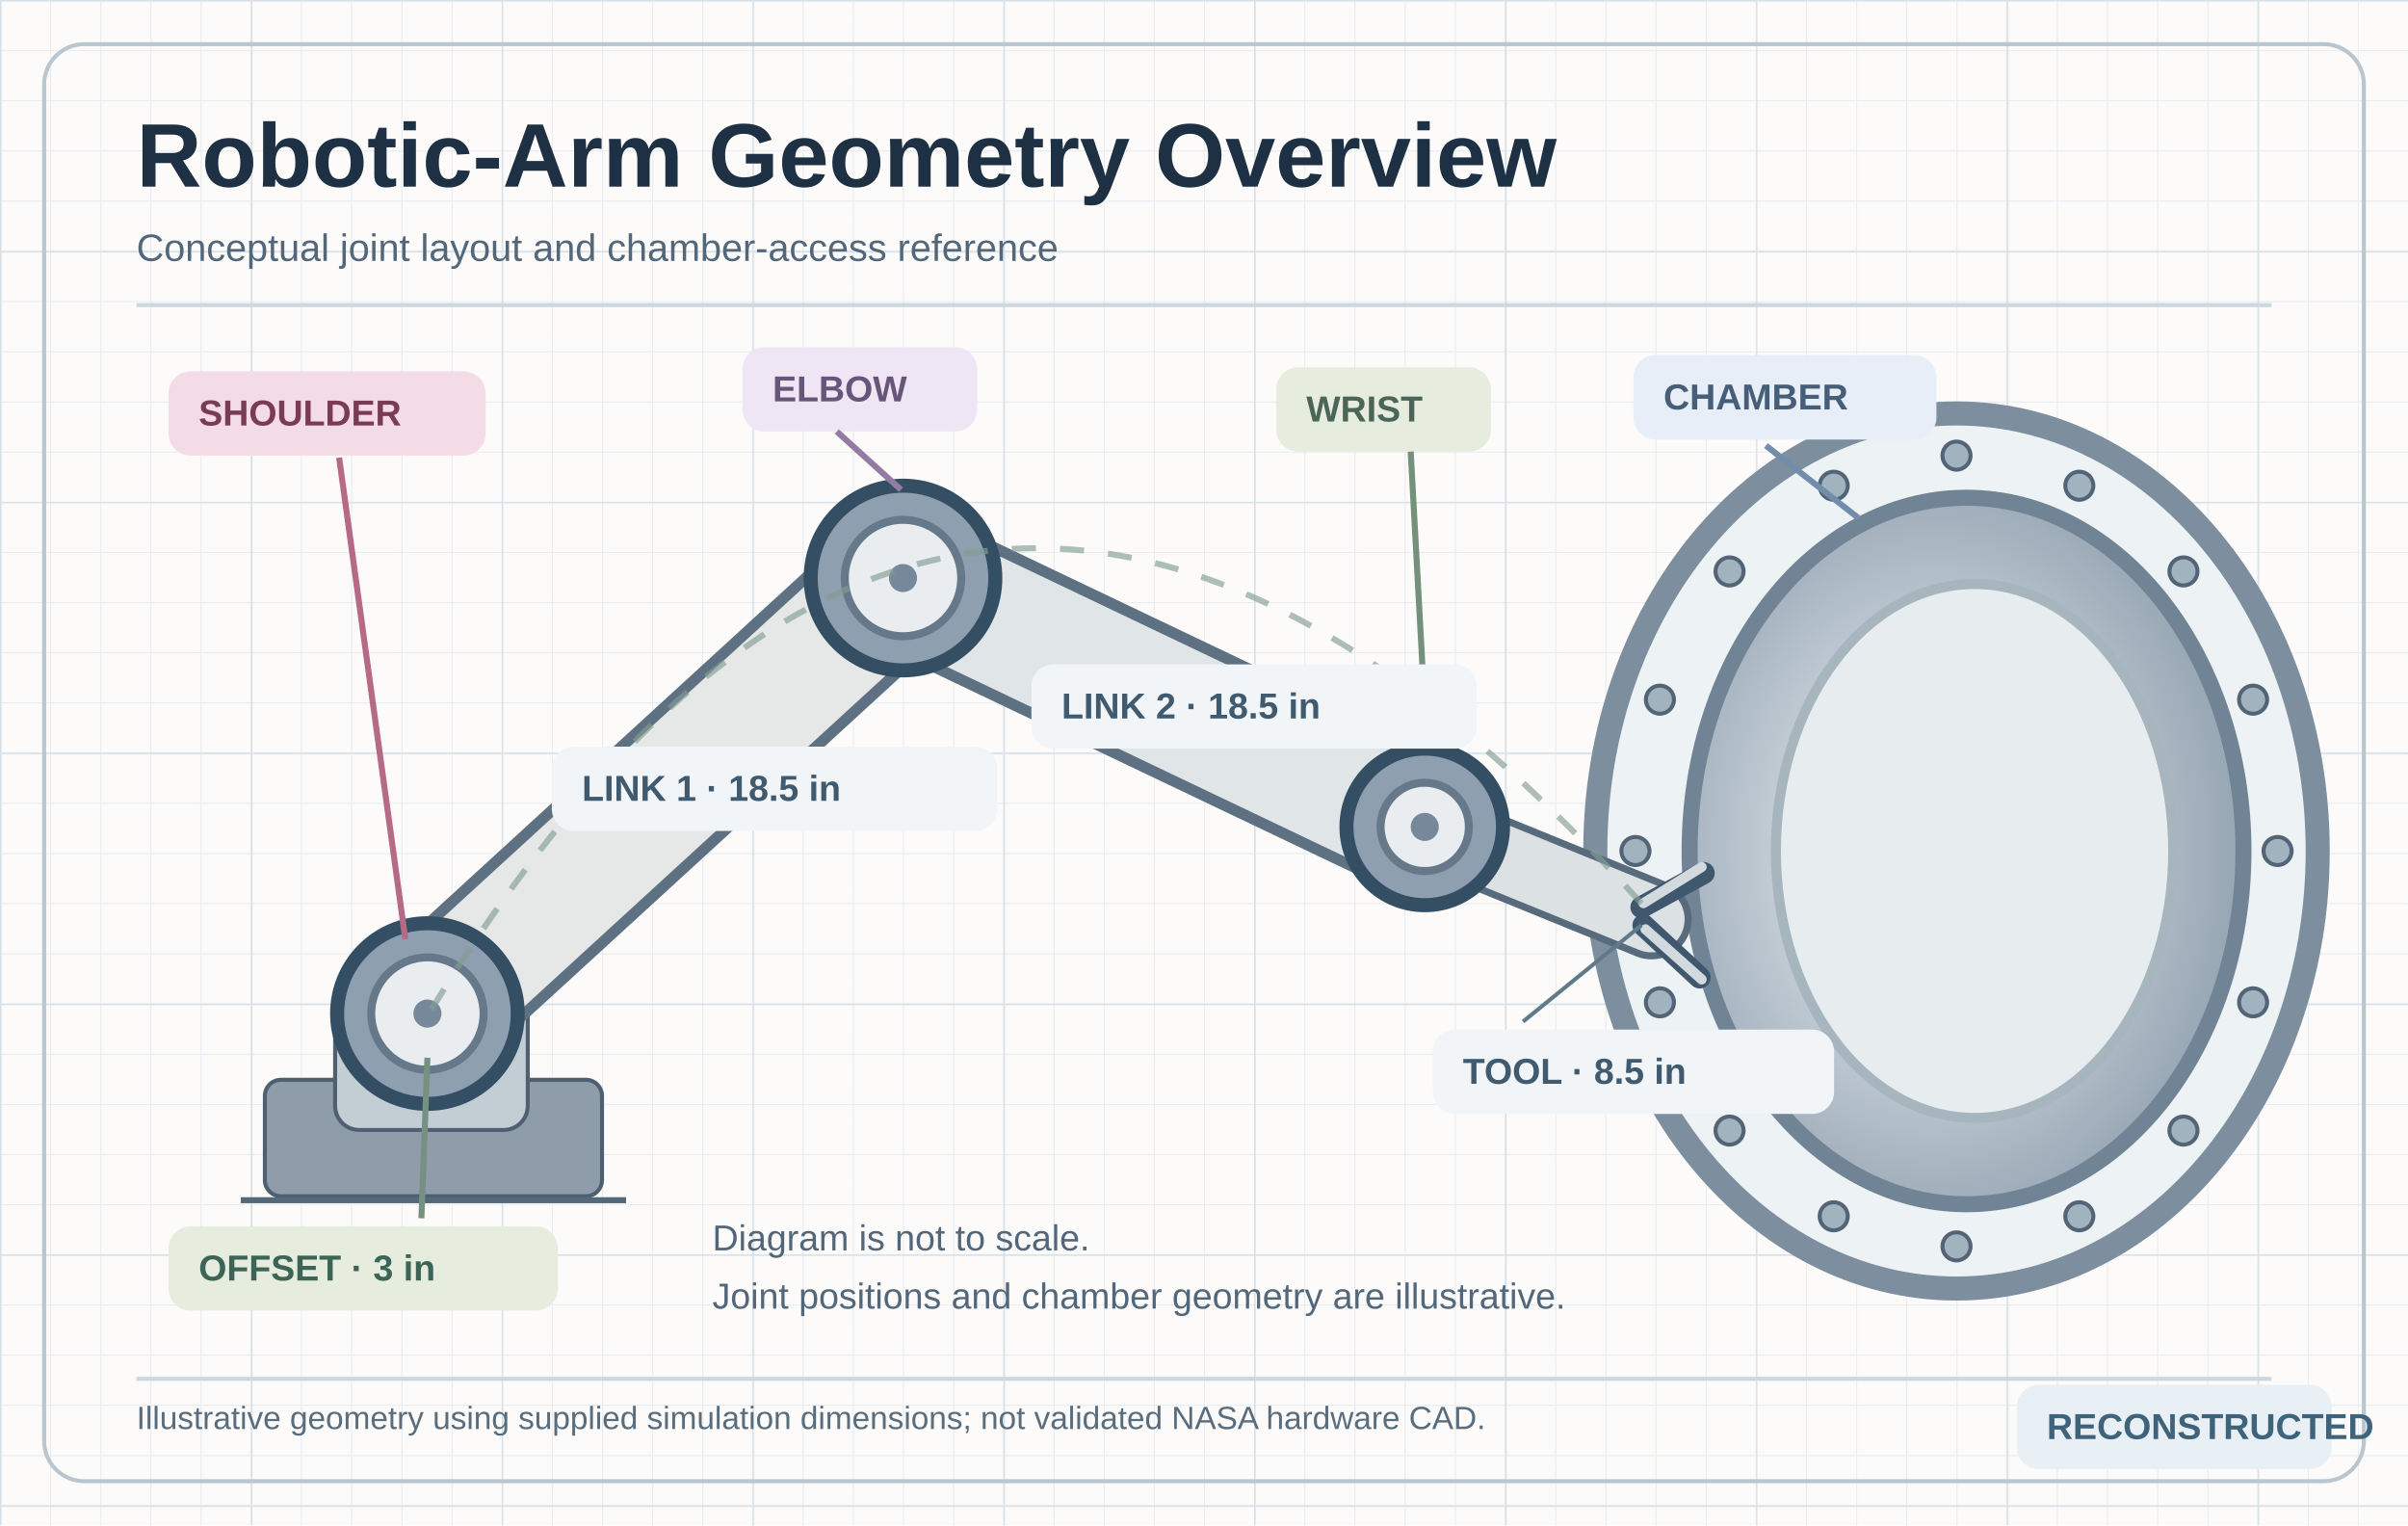
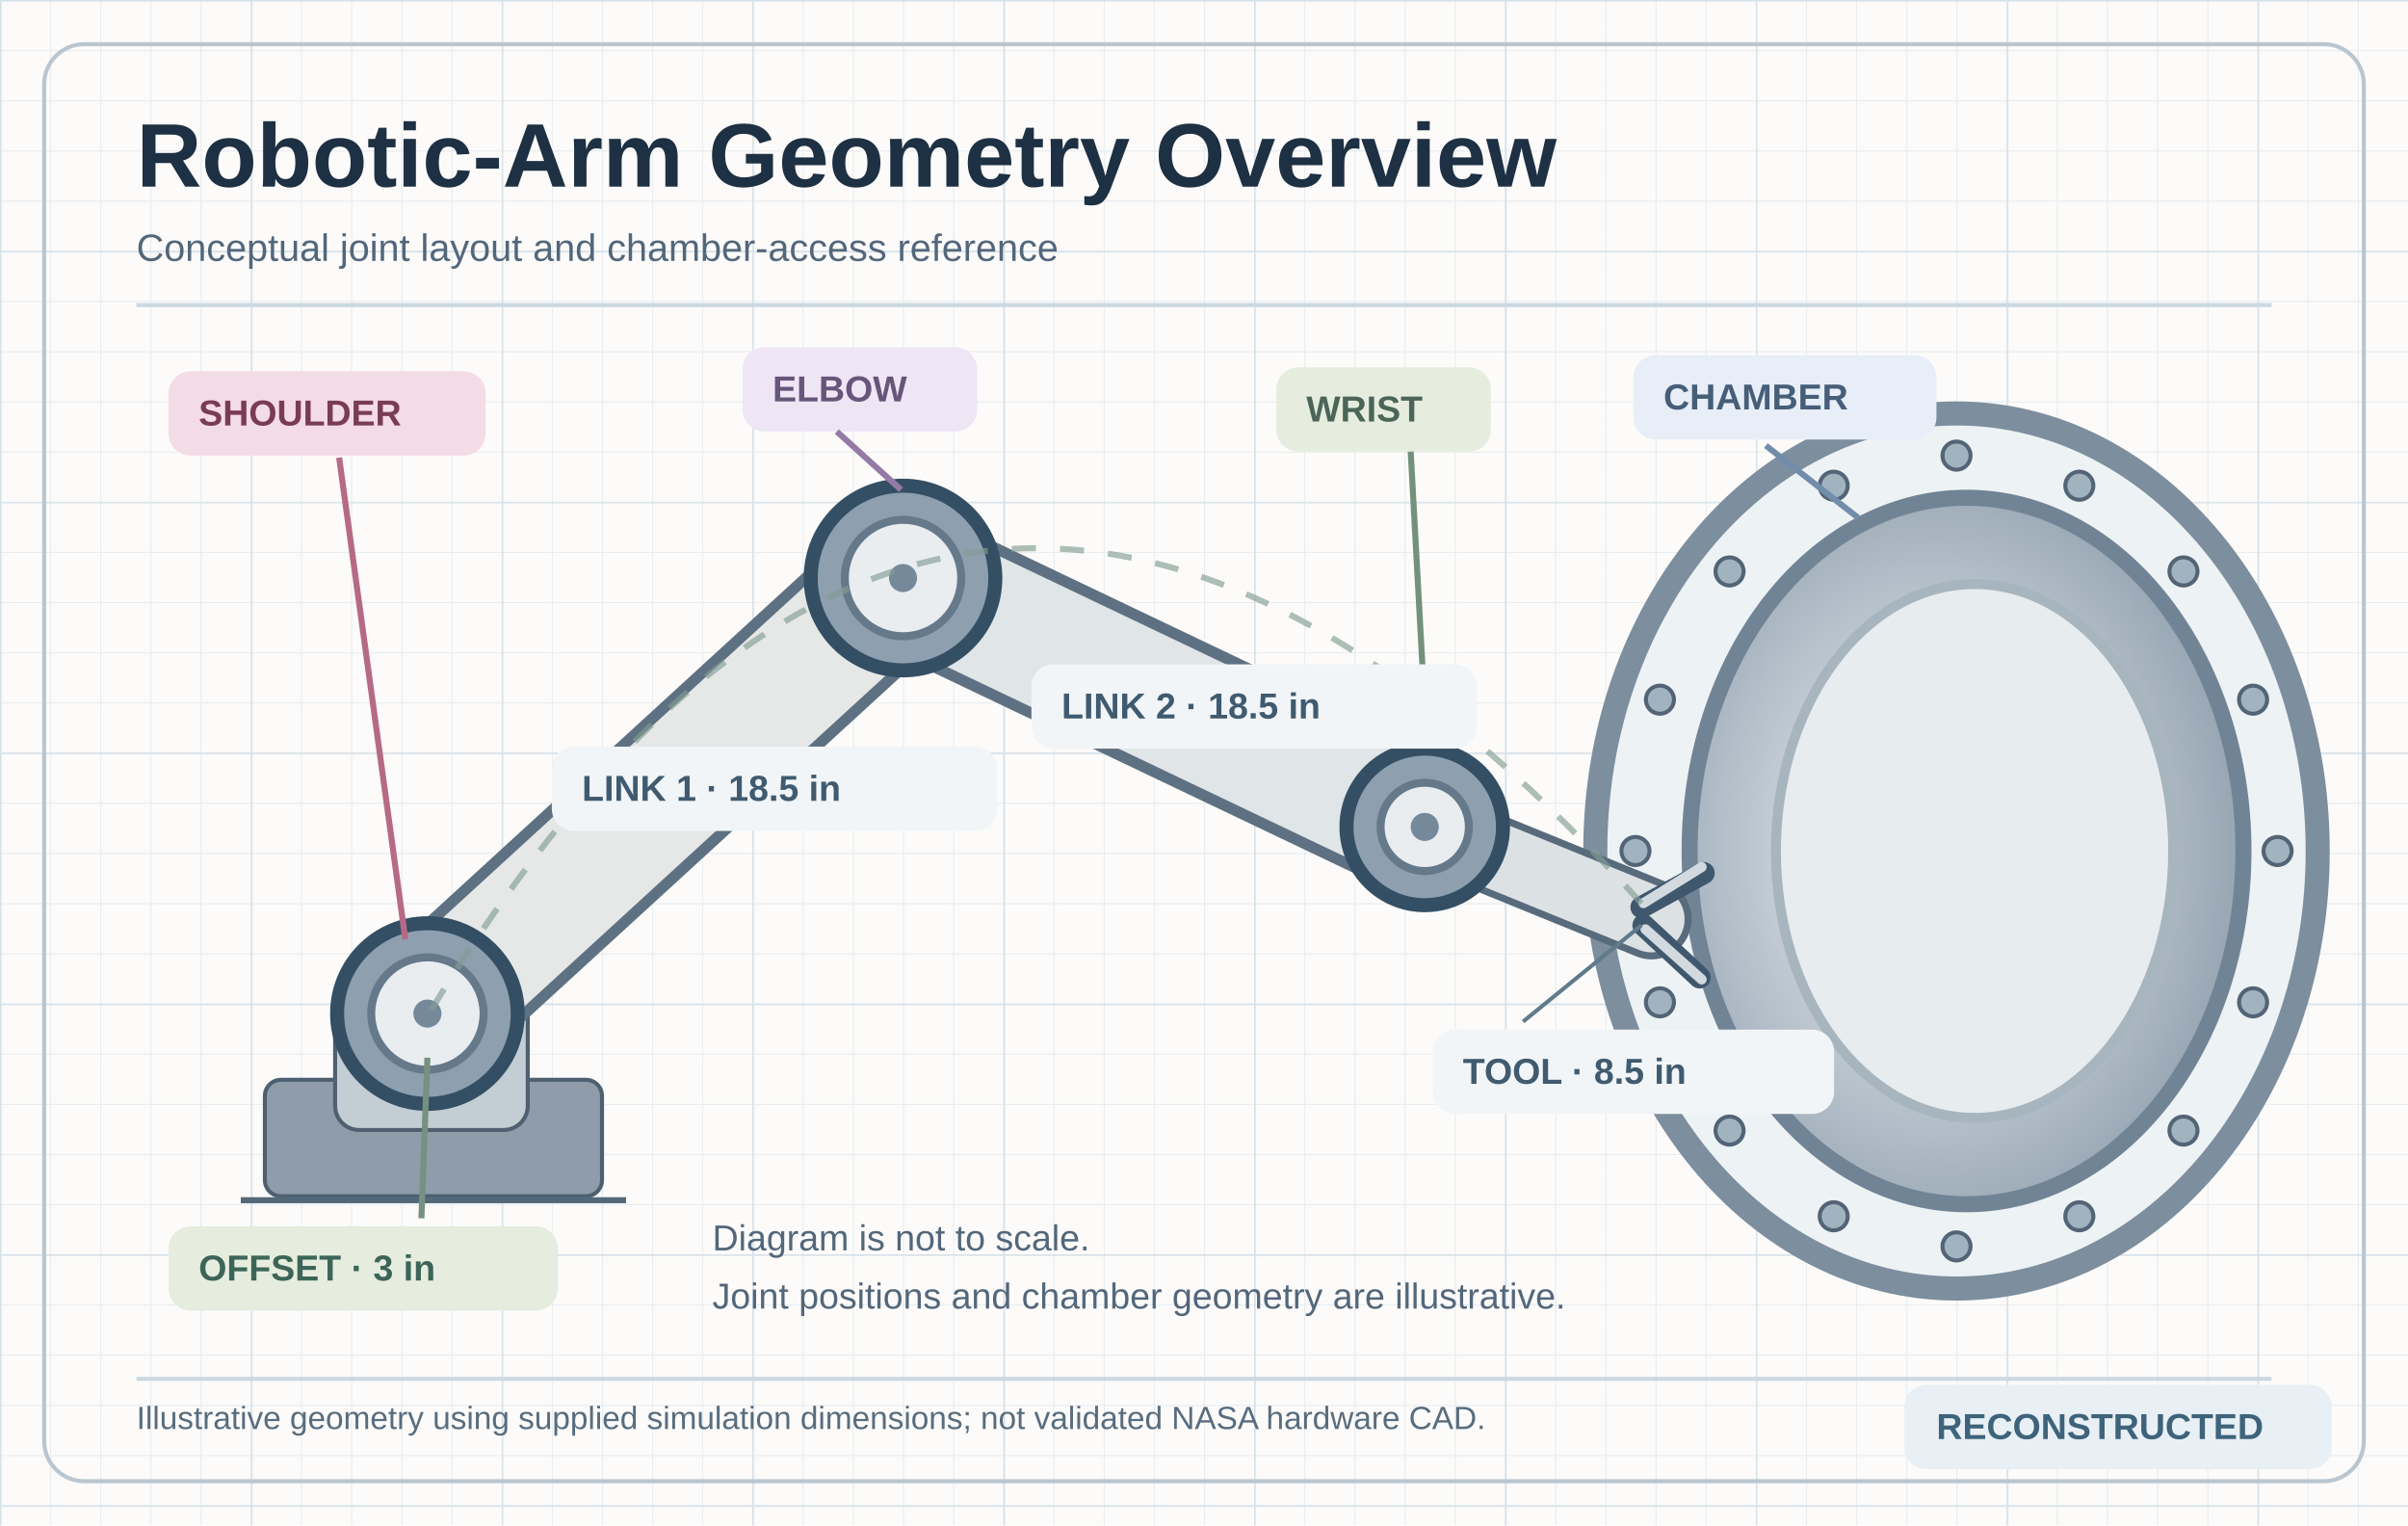
<svg xmlns="http://www.w3.org/2000/svg" width="1200" height="760" viewBox="0 0 1200 760" role="img" aria-labelledby="t-geometry d-geometry">
  <defs>
    <pattern id="grid-geometry" width="25" height="25" patternUnits="userSpaceOnUse">
      <path d="M25 0H0V25" fill="none" stroke="#e7edf1" stroke-width="1" />
    </pattern>
    <pattern id="major-geometry" width="125" height="125" patternUnits="userSpaceOnUse">
      <path d="M125 0H0V125" fill="none" stroke="#d6e1e8" stroke-width="1.5" />
    </pattern>
    <linearGradient id="panel-geometry" x1="0" x2="1" y1="0" y2="1">
      <stop offset="0" stop-color="#fffdfc" />
      <stop offset="1" stop-color="#f4f8fa" />
    </linearGradient>
  </defs>
  <rect width="1200" height="760" fill="#fcfbfa" />
  <rect width="1200" height="760" fill="url(#grid-geometry)" />
  <rect width="1200" height="760" fill="url(#major-geometry)" />
  <rect x="22" y="22" width="1156" height="716" rx="20" fill="none" stroke="#b9c6cf" stroke-width="2" />
  <text x="68" y="93" font-family="Arial,Helvetica,sans-serif" font-size="45" fill="#1e3043" font-weight="700" text-anchor="start">Robotic-Arm Geometry Overview</text>
  <text x="68" y="130" font-family="Arial,Helvetica,sans-serif" font-size="19" fill="#53677b" font-weight="400" text-anchor="start">Conceptual joint layout and chamber-access reference</text>
  <line x1="68" y1="152" x2="1132" y2="152" stroke="#cbd8e1" stroke-width="2" />
  <defs>
    <radialGradient id="chamber" cx="44%" cy="50%" r="65%">
      <stop offset="0%" stop-color="#f0f5f8" />
      <stop offset="95%" stop-color="#8d9dac" />
    </radialGradient>
  </defs>
  <ellipse cx="975" cy="424" rx="180" ry="218" fill="#edf2f4" stroke="#7d8e9e" stroke-width="12" />
  <ellipse cx="980" cy="424" rx="138" ry="176" fill="url(#chamber)" stroke="#718495" stroke-width="8" />
  <ellipse cx="984" cy="424" rx="99" ry="133" fill="#e7ecee" stroke="#a7b5bf" stroke-width="5" />
  <circle cx="1135.0" cy="424.0" r="7" fill="#a2b3c0" stroke="#536476" stroke-width="2" />
  <circle cx="1122.8" cy="499.4" r="7" fill="#a2b3c0" stroke="#536476" stroke-width="2" />
  <circle cx="1088.1" cy="563.3" r="7" fill="#a2b3c0" stroke="#536476" stroke-width="2" />
  <circle cx="1036.2" cy="606.0" r="7" fill="#a2b3c0" stroke="#536476" stroke-width="2" />
  <circle cx="975.0" cy="621.0" r="7" fill="#a2b3c0" stroke="#536476" stroke-width="2" />
  <circle cx="913.8" cy="606.0" r="7" fill="#a2b3c0" stroke="#536476" stroke-width="2" />
  <circle cx="861.9" cy="563.3" r="7" fill="#a2b3c0" stroke="#536476" stroke-width="2" />
  <circle cx="827.2" cy="499.4" r="7" fill="#a2b3c0" stroke="#536476" stroke-width="2" />
  <circle cx="815.0" cy="424.0" r="7" fill="#a2b3c0" stroke="#536476" stroke-width="2" />
  <circle cx="827.2" cy="348.6" r="7" fill="#a2b3c0" stroke="#536476" stroke-width="2" />
  <circle cx="861.9" cy="284.7" r="7" fill="#a2b3c0" stroke="#536476" stroke-width="2" />
  <circle cx="913.8" cy="242.0" r="7" fill="#a2b3c0" stroke="#536476" stroke-width="2" />
  <circle cx="975.0" cy="227.0" r="7" fill="#a2b3c0" stroke="#536476" stroke-width="2" />
  <circle cx="1036.2" cy="242.0" r="7" fill="#a2b3c0" stroke="#536476" stroke-width="2" />
  <circle cx="1088.1" cy="284.7" r="7" fill="#a2b3c0" stroke="#536476" stroke-width="2" />
  <circle cx="1122.8" cy="348.6" r="7" fill="#a2b3c0" stroke="#536476" stroke-width="2" />
  <rect x="132" y="538" width="168" height="58" rx="8" fill="#8e9da9" stroke="#4d6071" stroke-width="2" />
  <rect x="167" y="491" width="96" height="72" rx="12" fill="#c3cdd4" stroke="#506071" stroke-width="2" />
  <line x1="213" y1="505" x2="450" y2="288" stroke="#5e7182" stroke-width="71" stroke-linecap="round" />
  <line x1="213" y1="505" x2="450" y2="288" stroke="#e5e8e7" stroke-width="60" stroke-linecap="round" />
  <line x1="450" y1="288" x2="710" y2="412" stroke="#5e7182" stroke-width="72" stroke-linecap="round" />
  <line x1="450" y1="288" x2="710" y2="412" stroke="#e0e5e7" stroke-width="61" stroke-linecap="round" />
  <line x1="710" y1="412" x2="823" y2="458" stroke="#586b7c" stroke-width="40" stroke-linecap="round" />
  <line x1="710" y1="412" x2="823" y2="458" stroke="#dce1e3" stroke-width="33" stroke-linecap="round" />
  <circle cx="213" cy="505" r="45" fill="#8e9faf" stroke="#344f64" stroke-width="7" />
  <circle cx="213" cy="505" r="28" fill="#e9edf0" stroke="#66798a" stroke-width="4" />
  <circle cx="213" cy="505" r="7" fill="#75899a" />
  <circle cx="450" cy="288" r="46" fill="#8e9faf" stroke="#344f64" stroke-width="7" />
  <circle cx="450" cy="288" r="29" fill="#e9edf0" stroke="#66798a" stroke-width="4" />
  <circle cx="450" cy="288" r="7" fill="#75899a" />
  <circle cx="710" cy="412" r="39" fill="#8e9faf" stroke="#344f64" stroke-width="7" />
  <circle cx="710" cy="412" r="22" fill="#e9edf0" stroke="#66798a" stroke-width="4" />
  <circle cx="710" cy="412" r="7" fill="#75899a" />
  <path d="M818 452L849 435M819 461L847 487" fill="none" stroke="#40586e" stroke-width="11" stroke-linecap="round" />
  <path d="M819 450L848 432M820 463L848 488" fill="none" stroke="#d2d9df" stroke-width="5" stroke-linecap="round" />
  <line x1="120" y1="598" x2="312" y2="598" stroke="#536879" stroke-width="3" />
  <path d="M215 503Q480 67 825 458" fill="none" stroke="#829d93" stroke-width="3" stroke-dasharray="12 12" opacity=".65" />
  <rect x="85" y="186" width="156" height="40" rx="10" fill="#f4dce6" stroke="#f4dce6" stroke-width="2" />
  <text x="99" y="212" font-family="Arial,Helvetica,sans-serif" font-size="18" fill="#7a3c55" font-weight="700" text-anchor="start">SHOULDER</text>
  <line x1="169" y1="228" x2="202" y2="468" stroke="#b66a86" stroke-width="3" />
  <rect x="371" y="174" width="115" height="40" rx="10" fill="#eee6f5" stroke="#eee6f5" stroke-width="2" />
  <text x="385" y="200" font-family="Arial,Helvetica,sans-serif" font-size="18" fill="#67557a" font-weight="700" text-anchor="start">ELBOW</text>
  <line x1="417" y1="215" x2="449" y2="244" stroke="#947ba6" stroke-width="3" />
  <rect x="637" y="184" width="105" height="40" rx="10" fill="#e6eddf" stroke="#e6eddf" stroke-width="2" />
  <text x="651" y="210" font-family="Arial,Helvetica,sans-serif" font-size="18" fill="#4b6558" font-weight="700" text-anchor="start">WRIST</text>
  <line x1="703" y1="225" x2="711" y2="371" stroke="#74917b" stroke-width="3" />
  <rect x="815" y="178" width="149" height="40" rx="10" fill="#e7eef7" stroke="#e7eef7" stroke-width="2" />
  <text x="829" y="204" font-family="Arial,Helvetica,sans-serif" font-size="18" fill="#475e79" font-weight="700" text-anchor="start">CHAMBER</text>
  <line x1="880" y1="222" x2="926" y2="258" stroke="#728dab" stroke-width="3" />
  <rect x="276" y="373" width="220" height="40" rx="10" fill="#f2f5f7" stroke="#f2f5f7" stroke-width="2" />
  <text x="290" y="399" font-family="Arial,Helvetica,sans-serif" font-size="18" fill="#405b70" font-weight="700" text-anchor="start">LINK 1 · 18.5 in</text>
  <rect x="515" y="332" width="220" height="40" rx="10" fill="#f2f5f7" stroke="#f2f5f7" stroke-width="2" />
  <text x="529" y="358" font-family="Arial,Helvetica,sans-serif" font-size="18" fill="#405b70" font-weight="700" text-anchor="start">LINK 2 · 18.5 in</text>
  <rect x="715" y="514" width="198" height="40" rx="10" fill="#f2f5f7" stroke="#f2f5f7" stroke-width="2" />
  <text x="729" y="540" font-family="Arial,Helvetica,sans-serif" font-size="18" fill="#405b70" font-weight="700" text-anchor="start">TOOL · 8.5 in</text>
  <line x1="759" y1="509" x2="818" y2="461" stroke="#607a8b" stroke-width="2" />
  <rect x="85" y="612" width="192" height="40" rx="10" fill="#e6eddf" stroke="#e6eddf" stroke-width="2" />
  <text x="99" y="638" font-family="Arial,Helvetica,sans-serif" font-size="18" fill="#3c6558" font-weight="700" text-anchor="start">OFFSET · 3 in</text>
  <line x1="210" y1="607" x2="213" y2="527" stroke="#769081" stroke-width="3" />
  <text x="355" y="623" font-family="Arial,Helvetica,sans-serif" font-size="18" fill="#53677b" font-weight="400" text-anchor="start">Diagram is not to scale.</text>
  <text x="355" y="652" font-family="Arial,Helvetica,sans-serif" font-size="18" fill="#53677b" font-weight="400" text-anchor="start">Joint positions and chamber geometry are illustrative.</text>
  <line x1="68" y1="687" x2="1132" y2="687" stroke="#cbd8e1" stroke-width="2" />
  <text x="68" y="712" font-family="Arial,Helvetica,sans-serif" font-size="16" fill="#586d7e" font-weight="500" text-anchor="start">Illustrative geometry using supplied simulation dimensions; not validated NASA hardware CAD.</text>
-   <rect x="1006" y="691" width="155" height="40" rx="10" fill="#e8f0f5" stroke="#e8f0f5" stroke-width="2" />
-   <text x="1020" y="717" font-family="Arial,Helvetica,sans-serif" font-size="18" fill="#3e637b" font-weight="700" text-anchor="start">RECONSTRUCTED</text>
+   <rect x="950" y="691" width="211" height="40" rx="10" fill="#e8f0f5" stroke="#e8f0f5" stroke-width="2" />
+   <text x="965" y="717" font-family="Arial,Helvetica,sans-serif" font-size="18" fill="#3e637b" font-weight="700" text-anchor="start">RECONSTRUCTED</text>
</svg>
